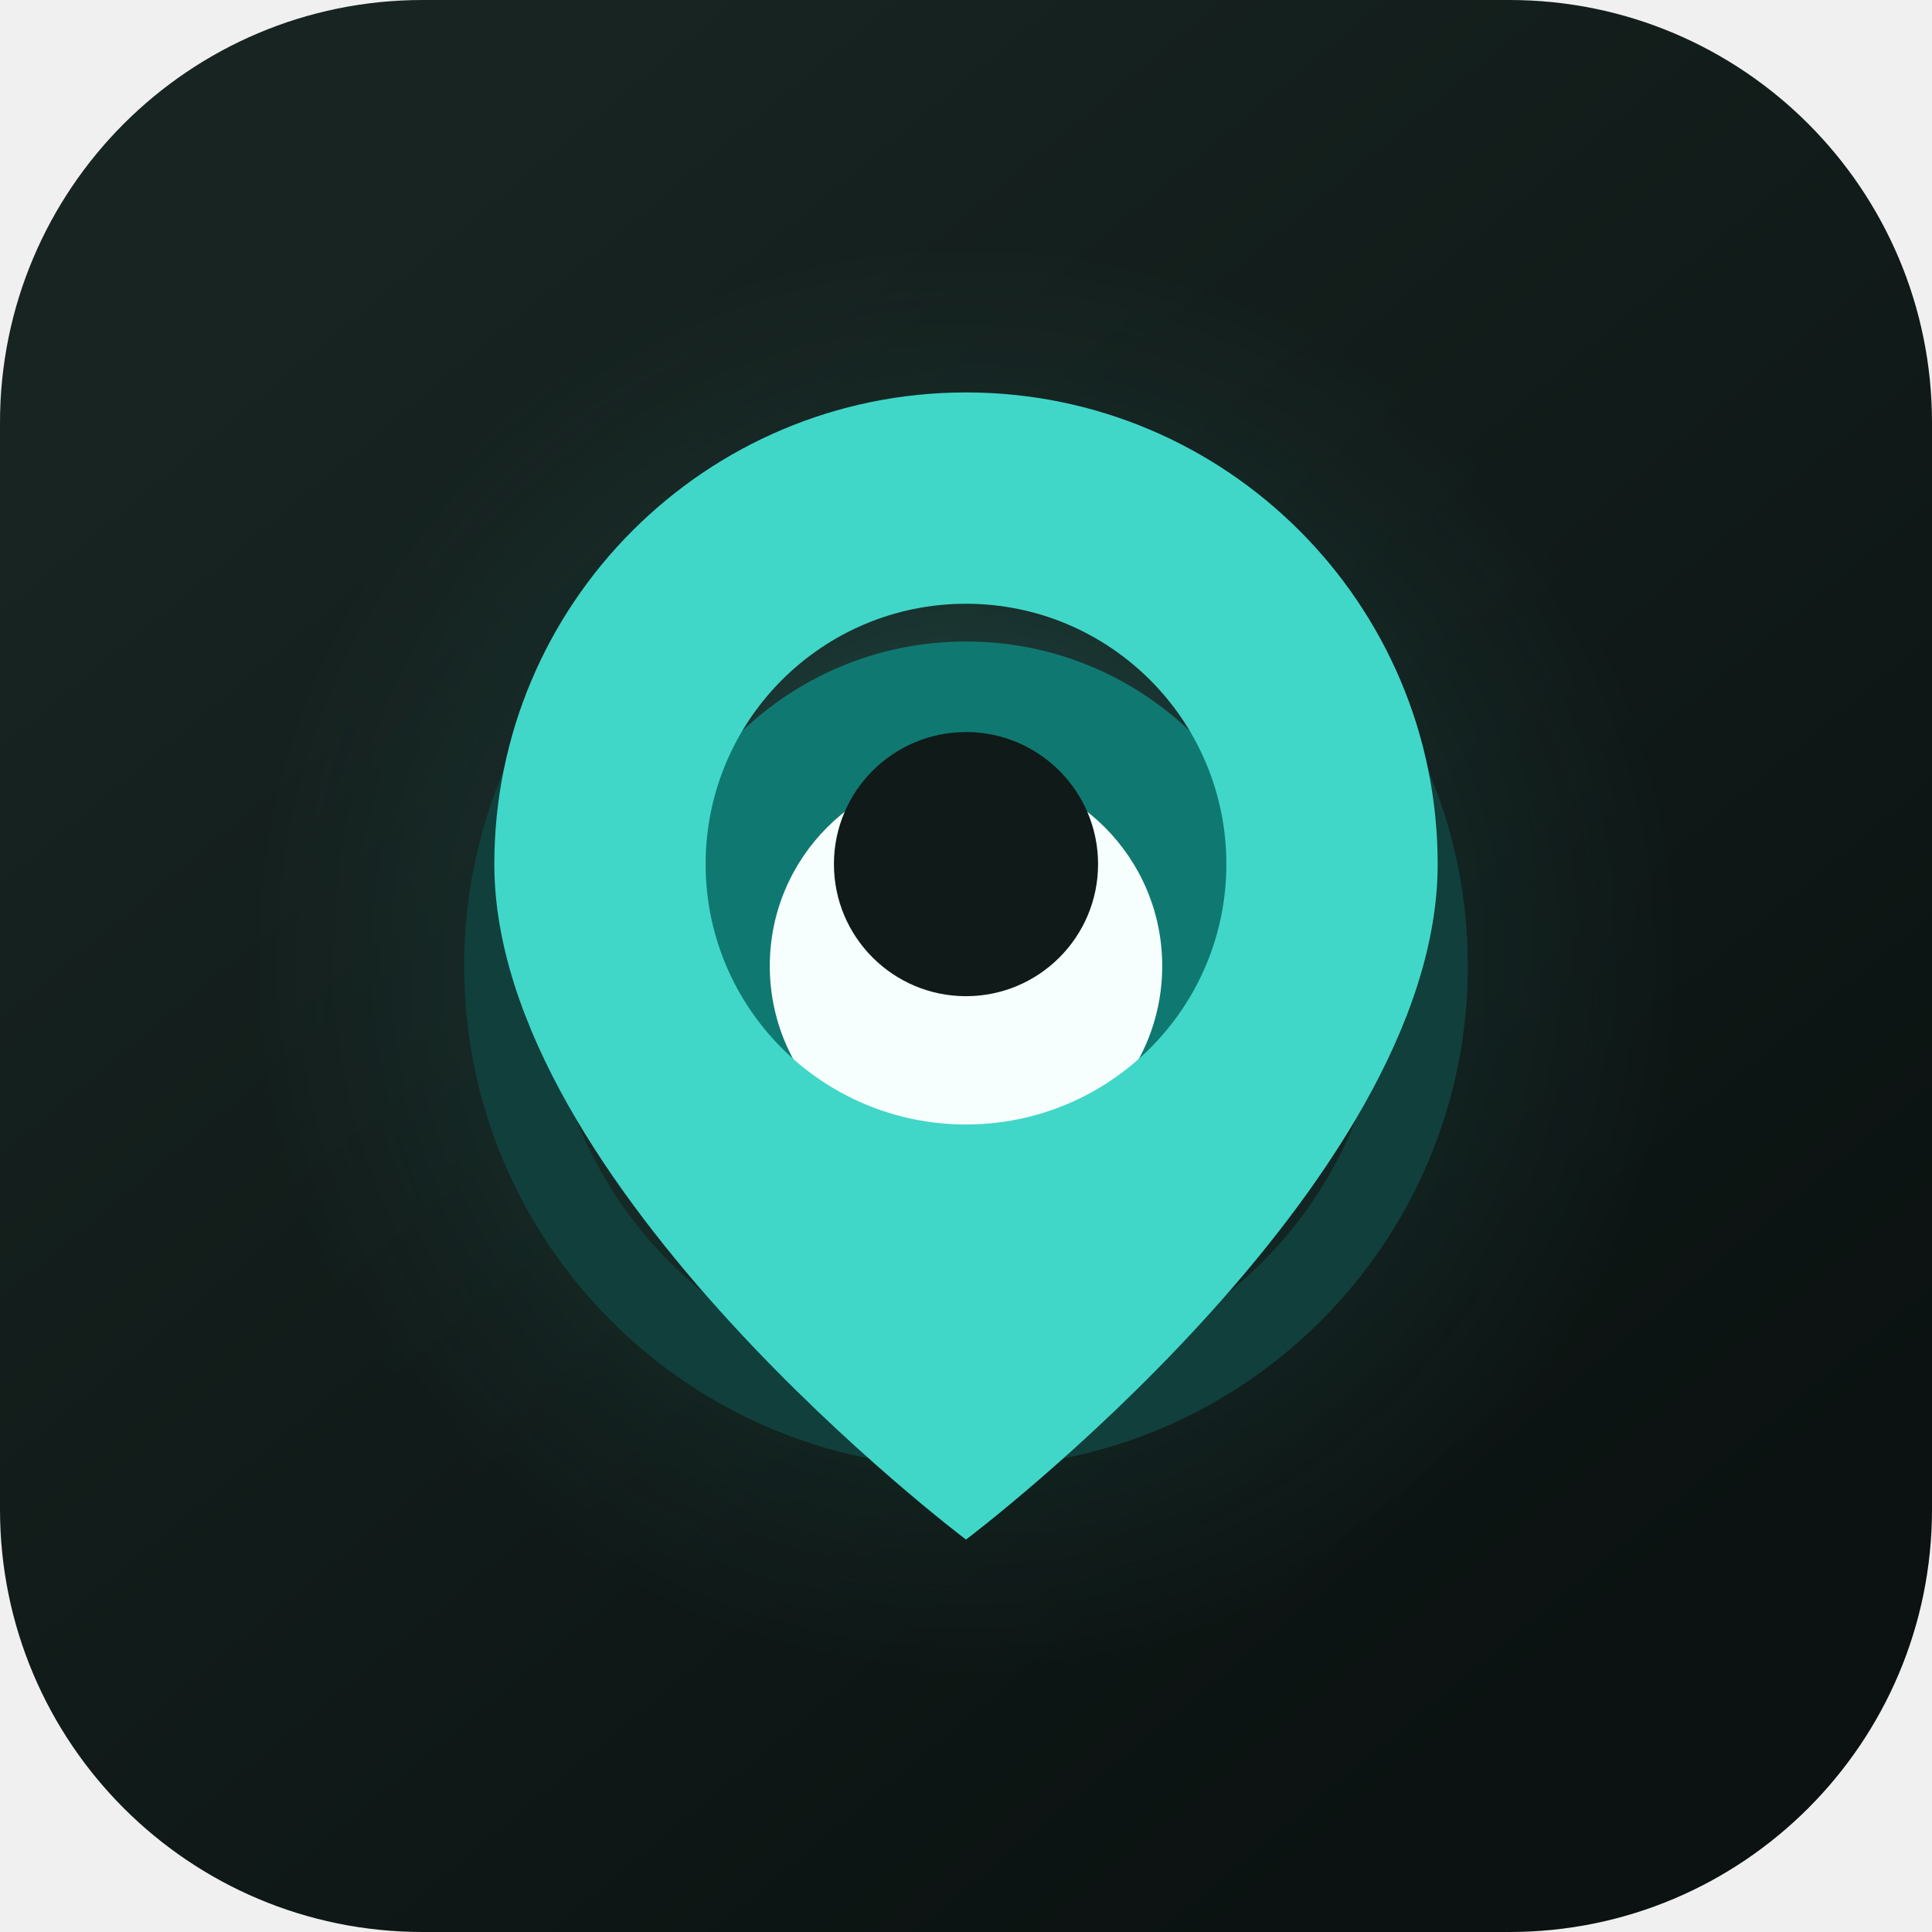
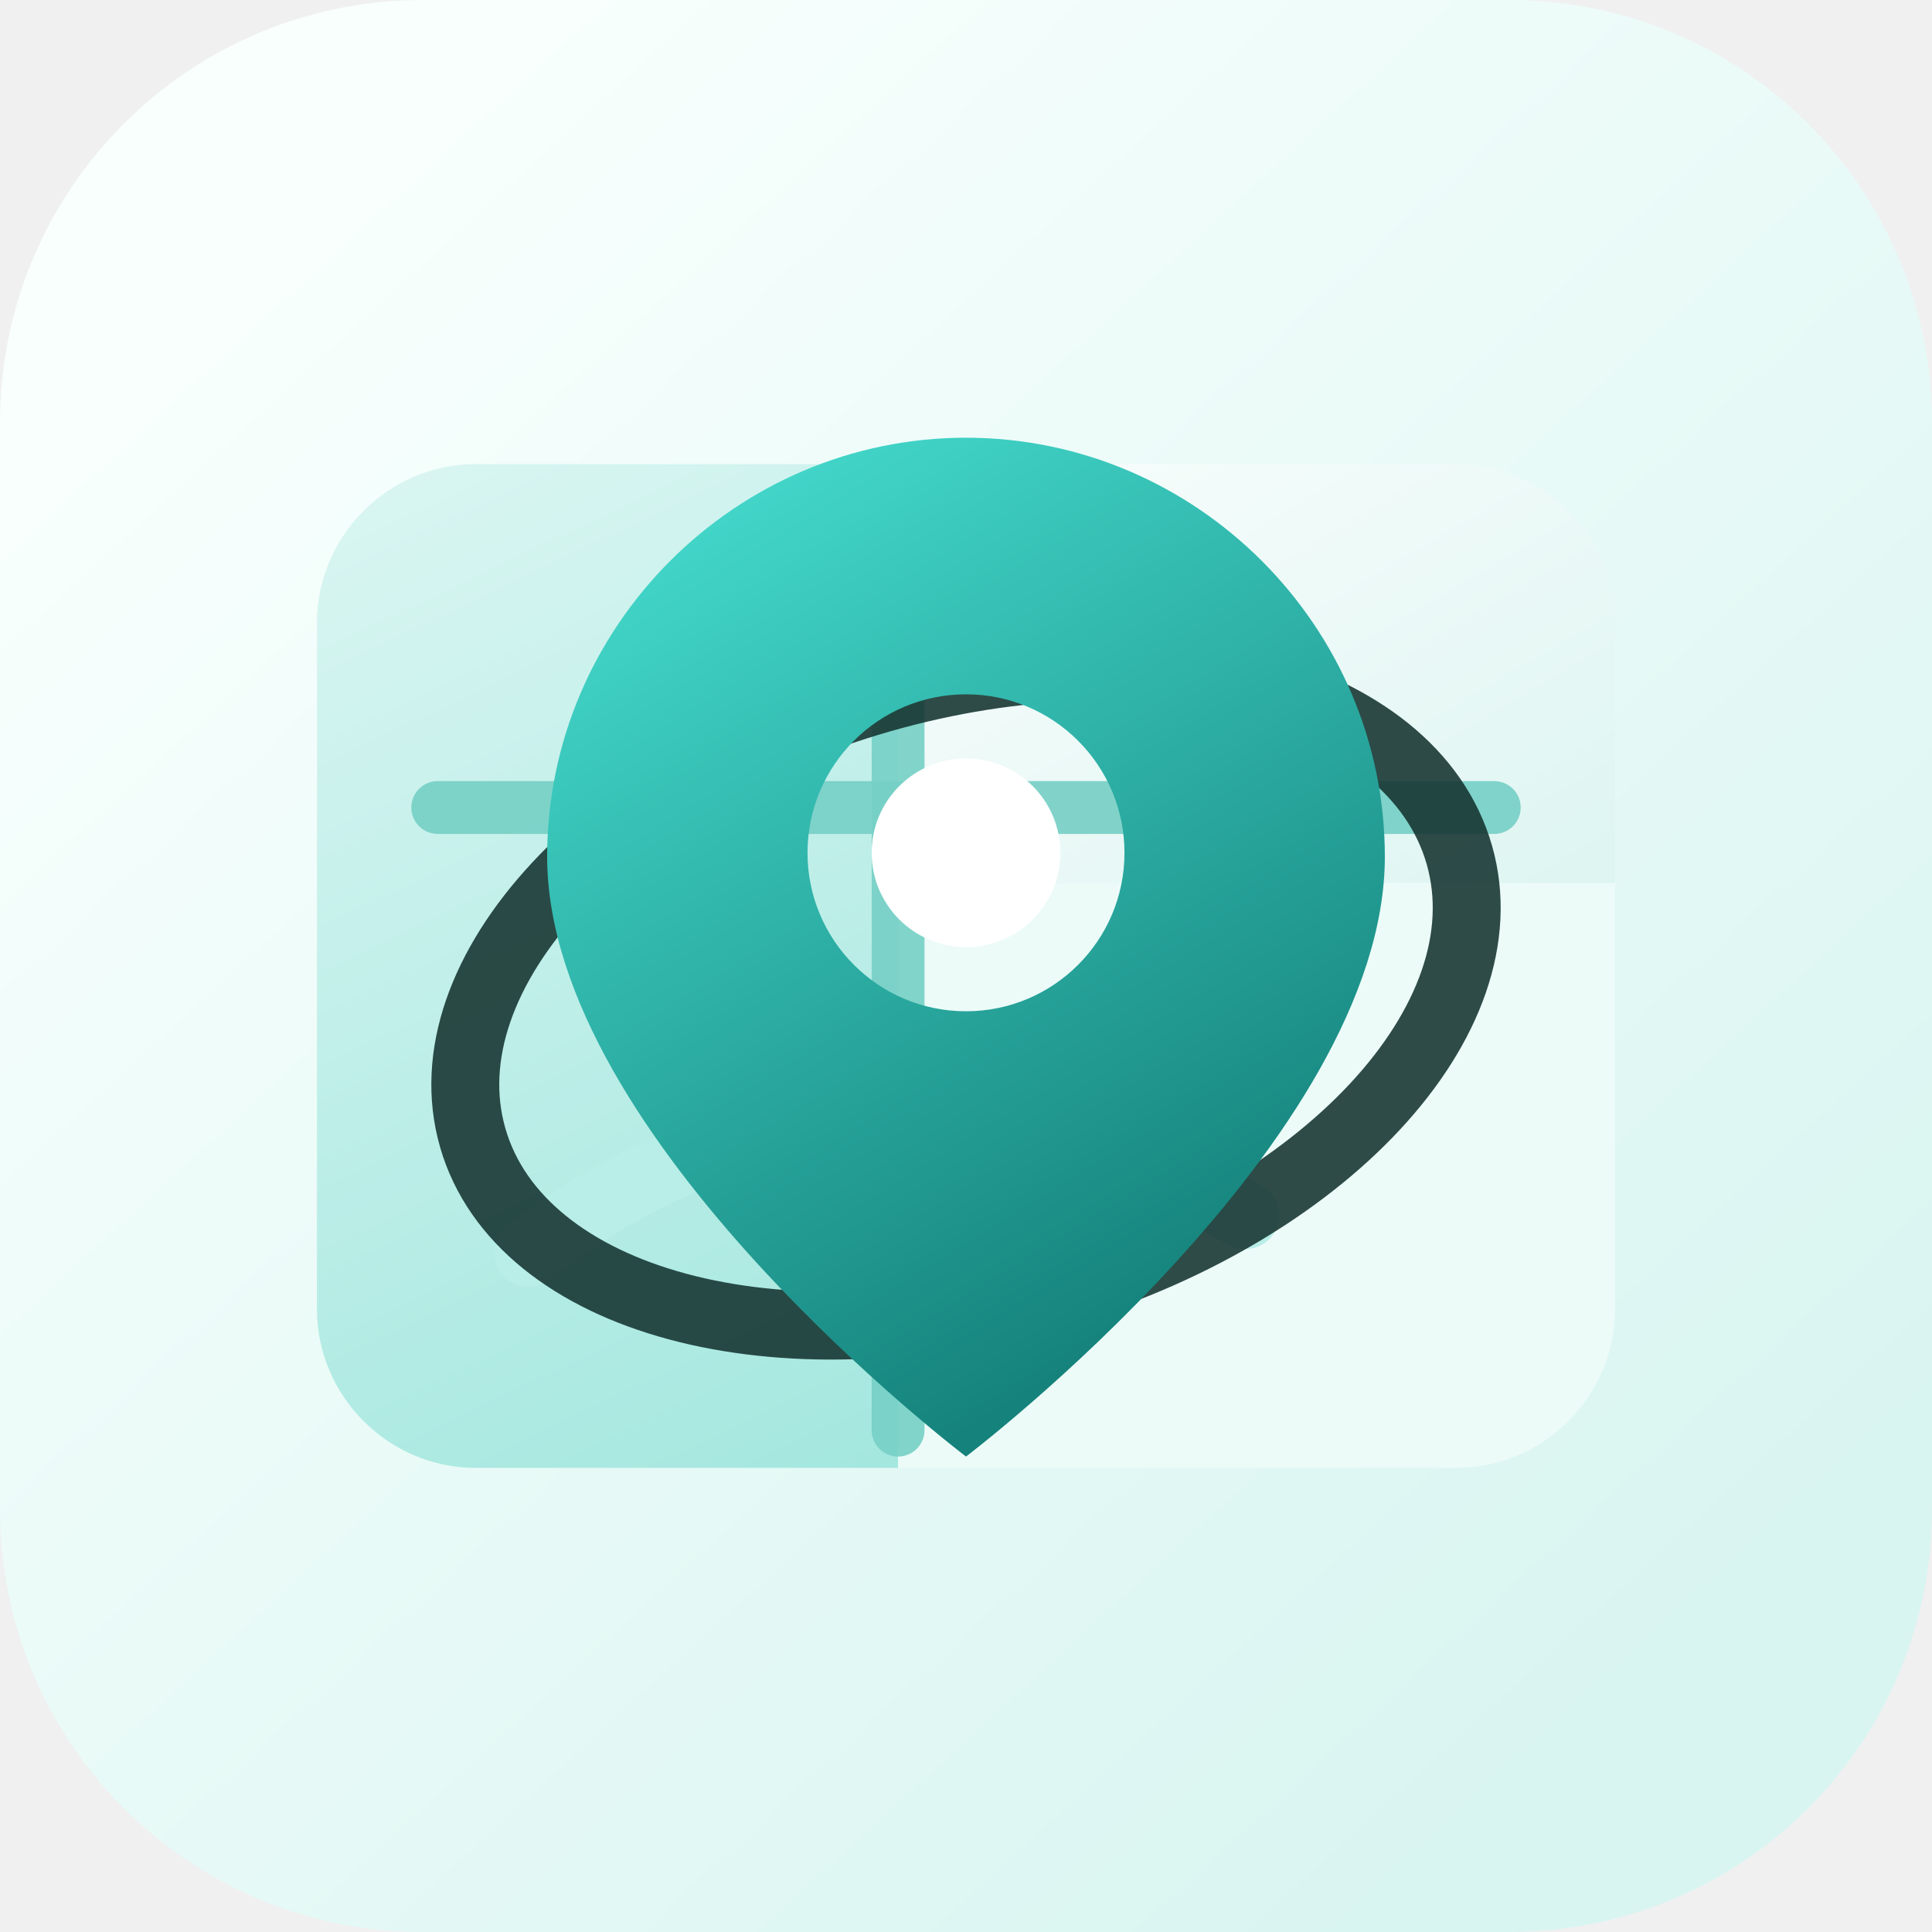
<svg xmlns="http://www.w3.org/2000/svg" viewBox="0 0 512 512" role="img" aria-label="PinShift">
  <defs>
-     <linearGradient id="bg" x1="96" x2="416" y1="64" y2="448" gradientUnits="userSpaceOnUse">
-       <stop offset="0" stop-color="#172421" />
-       <stop offset="1" stop-color="#0b1211" />
+     <linearGradient id="bg" x1="80" x2="432" y1="64" y2="448" gradientUnits="userSpaceOnUse">
+       <stop offset="0" stop-color="#f8fffd" />
+       <stop offset="1" stop-color="#d9f5f1" />
    </linearGradient>
-     <radialGradient id="glow" cx="256" cy="254" r="190" gradientUnits="userSpaceOnUse">
-       <stop offset="0" stop-color="#49d6c9" stop-opacity=".34" />
-       <stop offset=".55" stop-color="#49d6c9" stop-opacity=".08" />
-       <stop offset="1" stop-color="#49d6c9" stop-opacity="0" />
-     </radialGradient>
+     <linearGradient id="tileA" x1="84" x2="236" y1="96" y2="416" gradientUnits="userSpaceOnUse">
+       <stop offset="0" stop-color="#dff7f4" />
+       <stop offset="1" stop-color="#9fe6dd" />
+     </linearGradient>
+     <linearGradient id="tileB" x1="236" x2="430" y1="84" y2="414" gradientUnits="userSpaceOnUse">
+       <stop offset="0" stop-color="#ffffff" />
+       <stop offset="1" stop-color="#c6eee8" />
+     </linearGradient>
+     <linearGradient id="pin" x1="175" x2="337" y1="120" y2="382" gradientUnits="userSpaceOnUse">
+       <stop offset="0" stop-color="#46dccf" />
+       <stop offset="1" stop-color="#0d746e" />
+     </linearGradient>
  </defs>
  <rect width="512" height="512" rx="112" fill="url(#bg)" />
-   <circle cx="256" cy="256" r="208" fill="url(#glow)" />
-   <circle cx="256" cy="256" r="122" fill="none" stroke="#113f3b" stroke-width="22" />
-   <circle cx="256" cy="256" r="86" fill="#0f7971" />
-   <circle cx="256" cy="256" r="52" fill="#f6fffd" />
-   <path d="M256 104c-69 0-125 56-125 125 0 85 125 179 125 179s125-94 125-179c0-69-56-125-125-125Zm0 194a69 69 0 1 1 0-138 69 69 0 0 1 0 138Z" fill="#40d7c9" />
-   <circle cx="256" cy="229" r="35" fill="#101a18" />
+   <path d="M84 165c0-23 19-42 42-42h112v266H126c-23 0-42-19-42-42V165Z" fill="url(#tileA)" />
+   <path d="M238 123h148c23 0 42 19 42 42v69H238V123Z" fill="url(#tileB)" />
+   <path d="M238 234h190v113c0 23-19 42-42 42H238V234Z" fill="#ecfbf8" />
+   <path d="M116 214h280" stroke="#75cfc5" stroke-width="14" stroke-linecap="round" opacity=".9" />
+   <path d="M238 133v246" stroke="#75cfc5" stroke-width="14" stroke-linecap="round" opacity=".9" />
+   <path d="M140 332c58-45 122-48 190-10" fill="none" stroke="#b8eee7" stroke-width="18" stroke-linecap="round" />
+   <ellipse cx="256" cy="264" rx="136" ry="82" fill="none" stroke="#143330" stroke-width="18" opacity=".88" transform="rotate(-16 256 264)" />
+   <path d="M256 116c-61 0-111 50-111 111 0 75 111 159 111 159s111-84 111-159c0-61-50-111-111-111Zm0 152a42 42 0 1 1 0-84 42 42 0 0 1 0 84Z" fill="url(#pin)" />
+   <circle cx="256" cy="226" r="25" fill="#ffffff" />
</svg>
